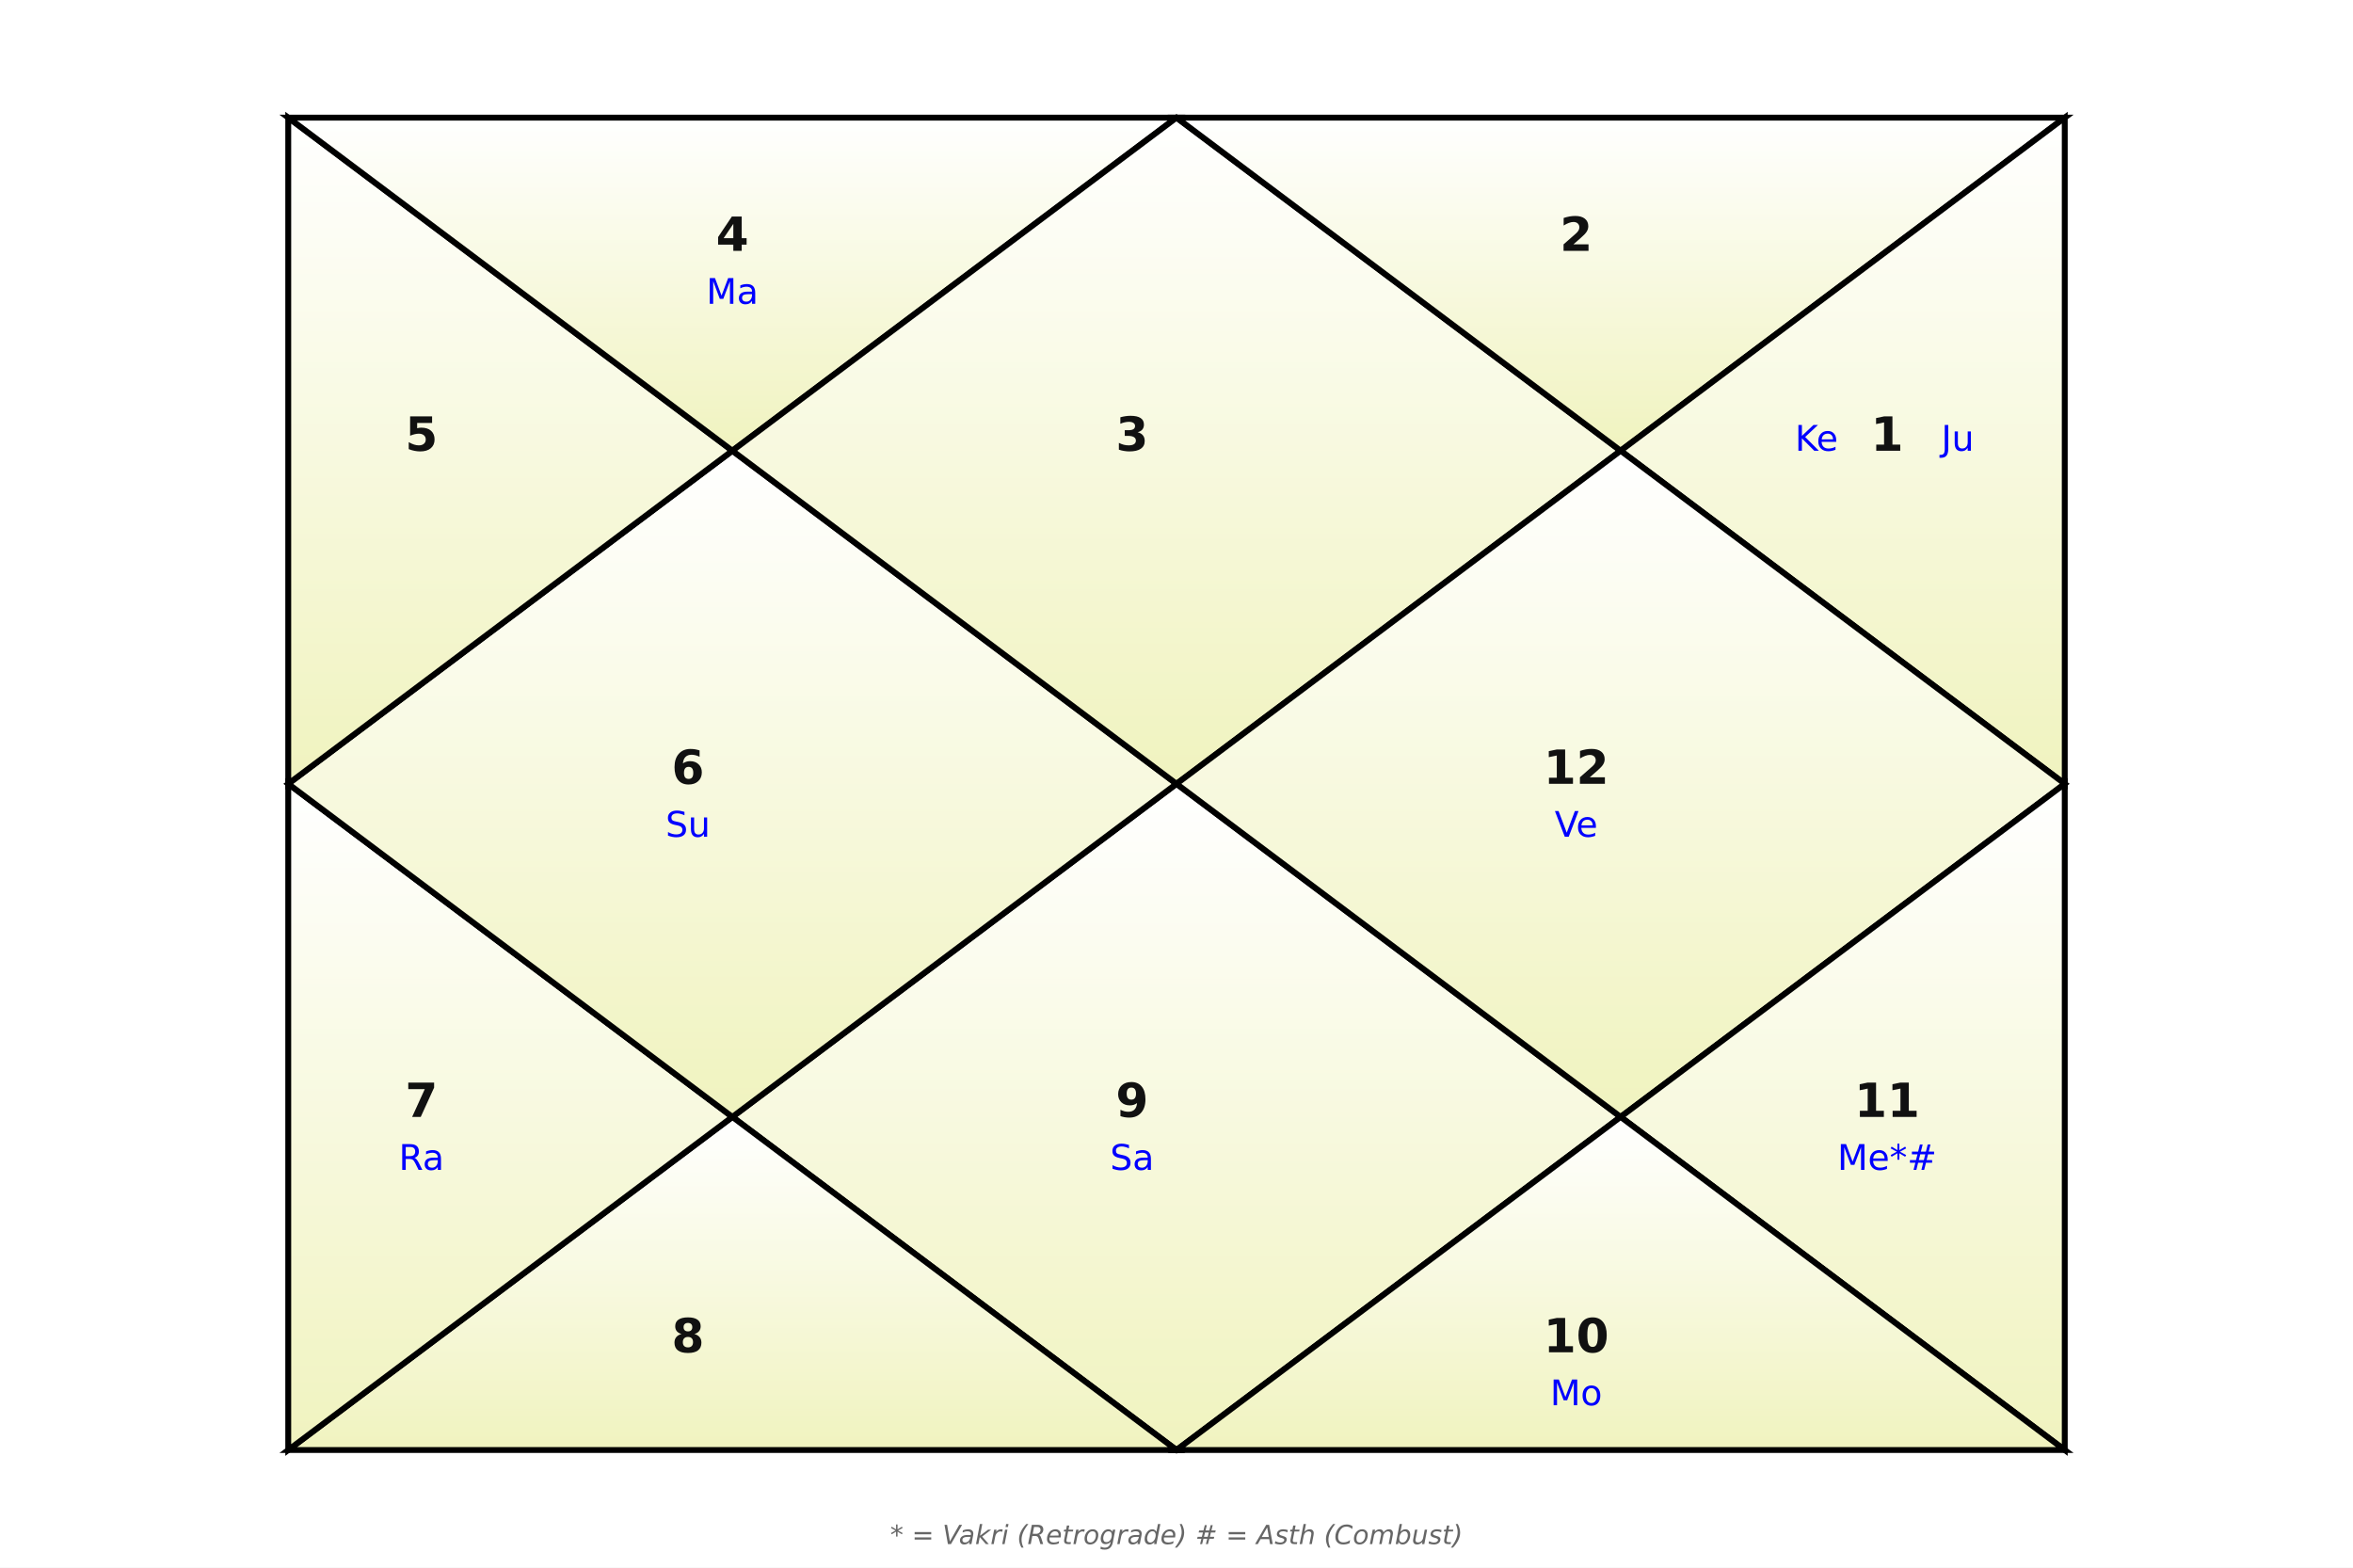
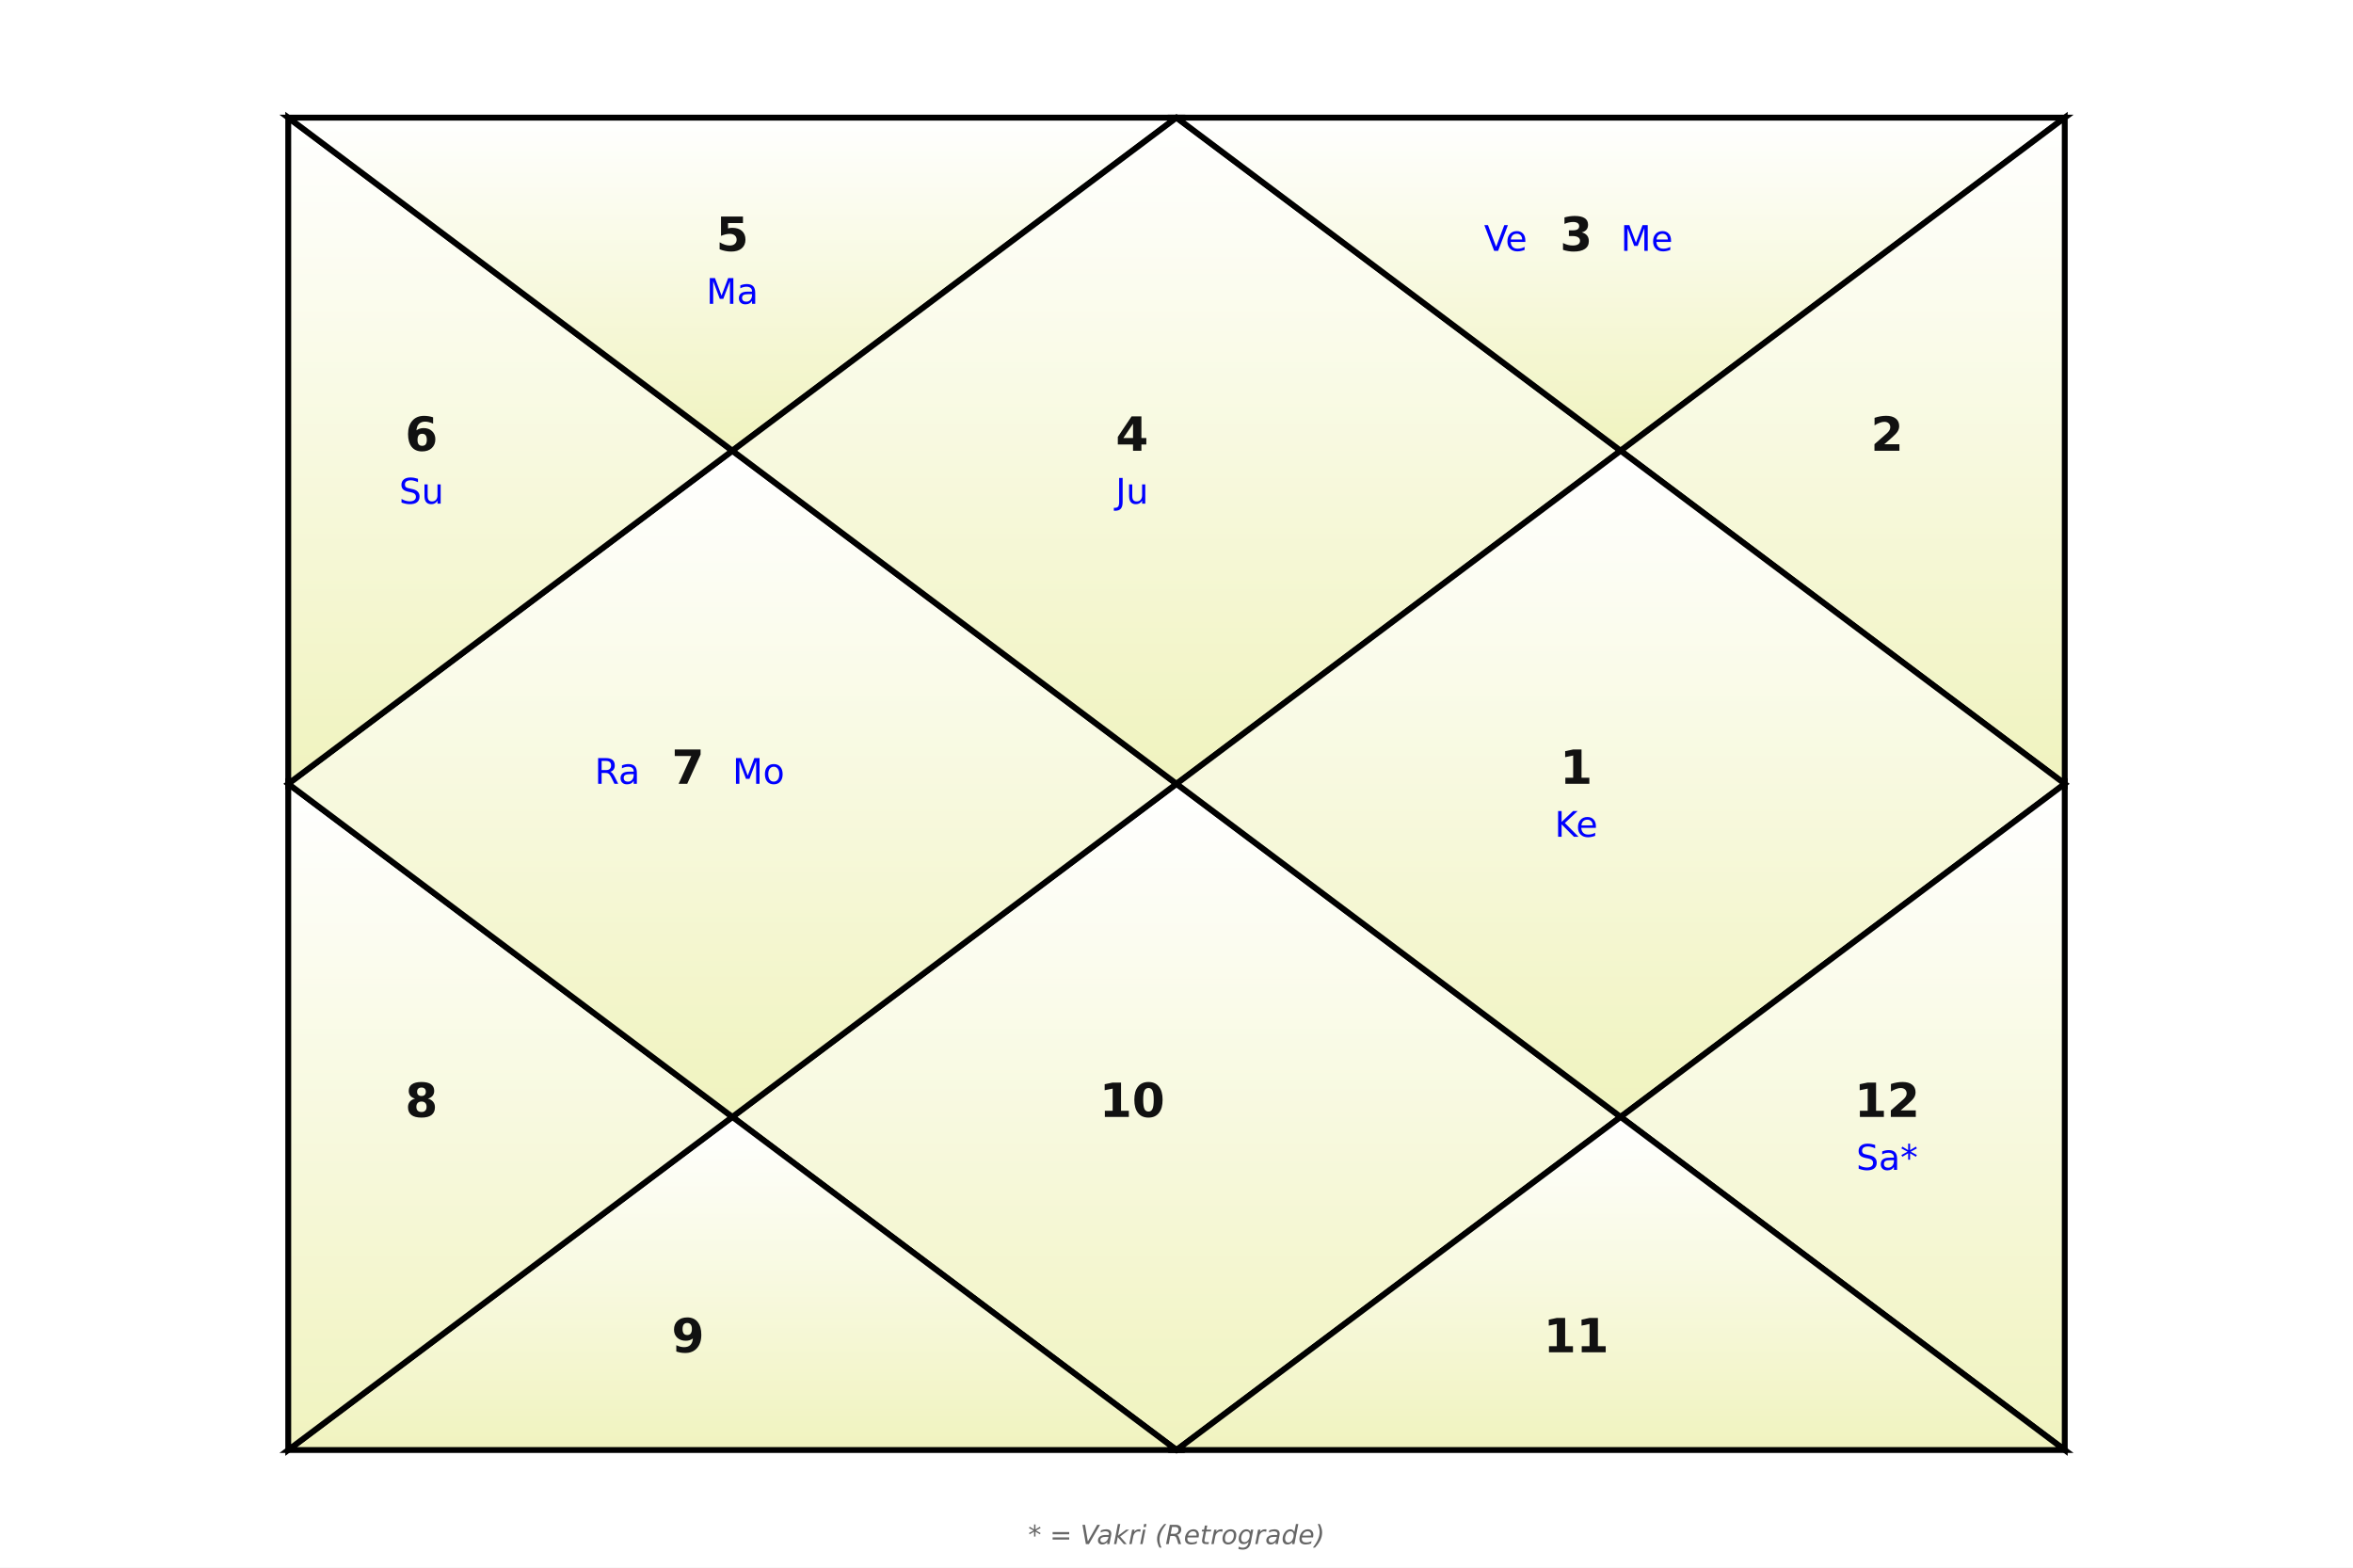
<svg xmlns="http://www.w3.org/2000/svg" baseProfile="full" height="100%" version="1.1" viewBox="0 0 800 533" width="100%">
  <defs>
    <linearGradient id="houseGrad" x1="0" x2="0" y1="0" y2="1">
      <stop offset="0" stop-color="white" />
      <stop offset="1" stop-color="#f0f3bf" />
    </linearGradient>
  </defs>
  <rect fill="white" height="533" width="800" x="0" y="0" />
  <polygon fill="url(#houseGrad)" points="249.0,379.75 400.0,493.0 551.0,379.75 400.0,266.5" stroke="#000" stroke-width="2" />
  <polygon fill="url(#houseGrad)" points="249.0,379.75 98.0,493.0 400.0,493.0" stroke="#000" stroke-width="2" />
  <polygon fill="url(#houseGrad)" points="98.0,266.5 98.0,493.0 249.0,379.75" stroke="#000" stroke-width="2" />
  <polygon fill="url(#houseGrad)" points="98.0,266.5 249.0,379.75 400.0,266.5 249.0,153.25" stroke="#000" stroke-width="2" />
  <polygon fill="url(#houseGrad)" points="98.0,40.0 98.0,266.5 249.0,153.25" stroke="#000" stroke-width="2" />
  <polygon fill="url(#houseGrad)" points="98.0,40.0 249.0,153.25 400.0,40.0" stroke="#000" stroke-width="2" />
  <polygon fill="url(#houseGrad)" points="249.0,153.25 400.0,266.5 551.0,153.25 400.0,40.0" stroke="#000" stroke-width="2" />
  <polygon fill="url(#houseGrad)" points="400.0,40.0 551.0,153.25 702.0,40.0" stroke="#000" stroke-width="2" />
  <polygon fill="url(#houseGrad)" points="551.0,153.25 702.0,266.5 702.0,40.0" stroke="#000" stroke-width="2" />
  <polygon fill="url(#houseGrad)" points="551.0,153.25 400.0,266.5 551.0,379.75 702.0,266.5" stroke="#000" stroke-width="2" />
  <polygon fill="url(#houseGrad)" points="551.0,379.75 702.0,493.0 702.0,266.5" stroke="#000" stroke-width="2" />
  <polygon fill="url(#houseGrad)" points="551.0,379.75 400.0,493.0 702.0,493.0" stroke="#000" stroke-width="2" />
-   <text fill="#111111" font-family="DejaVu Sans, Arial, sans-serif" font-size="16" font-weight="bold" text-anchor="middle" x="384.9" y="153.25">3</text>
-   <text fill="#111111" font-family="DejaVu Sans, Arial, sans-serif" font-size="16" font-weight="bold" text-anchor="middle" x="249.0" y="85.3">4</text>
+   <text fill="#111111" font-family="DejaVu Sans, Arial, sans-serif" font-size="16" font-weight="bold" text-anchor="middle" x="384.9" y="153.25">4</text>
+   <text fill="#0000ff" font-family="DejaVu Sans, Arial, sans-serif" font-size="12" text-anchor="middle" x="384.9" y="171.25">Ju</text>
+   <text fill="#111111" font-family="DejaVu Sans, Arial, sans-serif" font-size="16" font-weight="bold" text-anchor="middle" x="249.0" y="85.3">5</text>
  <text fill="#0000ff" font-family="DejaVu Sans, Arial, sans-serif" font-size="12" text-anchor="middle" x="249.0" y="103.3">Ma</text>
-   <text fill="#111111" font-family="DejaVu Sans, Arial, sans-serif" font-size="16" font-weight="bold" text-anchor="middle" x="143.3" y="153.25">5</text>
-   <text fill="#111111" font-family="DejaVu Sans, Arial, sans-serif" font-size="16" font-weight="bold" text-anchor="middle" x="233.9" y="266.5">6</text>
-   <text fill="#0000ff" font-family="DejaVu Sans, Arial, sans-serif" font-size="12" text-anchor="middle" x="233.9" y="284.5">Su</text>
-   <text fill="#111111" font-family="DejaVu Sans, Arial, sans-serif" font-size="16" font-weight="bold" text-anchor="middle" x="143.3" y="379.75">7</text>
-   <text fill="#0000ff" font-family="DejaVu Sans, Arial, sans-serif" font-size="12" text-anchor="middle" x="143.3" y="397.75">Ra</text>
-   <text fill="#111111" font-family="DejaVu Sans, Arial, sans-serif" font-size="16" font-weight="bold" text-anchor="middle" x="233.9" y="459.78">8</text>
-   <text fill="#111111" font-family="DejaVu Sans, Arial, sans-serif" font-size="16" font-weight="bold" text-anchor="middle" x="384.9" y="379.75">9</text>
-   <text fill="#0000ff" font-family="DejaVu Sans, Arial, sans-serif" font-size="12" text-anchor="middle" x="384.9" y="397.75">Sa</text>
-   <text fill="#111111" font-family="DejaVu Sans, Arial, sans-serif" font-size="16" font-weight="bold" text-anchor="middle" x="535.9" y="459.78">10</text>
-   <text fill="#0000ff" font-family="DejaVu Sans, Arial, sans-serif" font-size="12" text-anchor="middle" x="535.9" y="477.78">Mo</text>
-   <text fill="#111111" font-family="DejaVu Sans, Arial, sans-serif" font-size="16" font-weight="bold" text-anchor="middle" x="641.6" y="379.75">11</text>
-   <text fill="#0000ff" font-family="DejaVu Sans, Arial, sans-serif" font-size="12" text-anchor="middle" x="641.6" y="397.75">Me*#</text>
-   <text fill="#111111" font-family="DejaVu Sans, Arial, sans-serif" font-size="16" font-weight="bold" text-anchor="middle" x="535.9" y="266.5">12</text>
-   <text fill="#0000ff" font-family="DejaVu Sans, Arial, sans-serif" font-size="12" text-anchor="middle" x="535.9" y="284.5">Ve</text>
-   <text fill="#111111" font-family="DejaVu Sans, Arial, sans-serif" font-size="16" font-weight="bold" text-anchor="middle" x="641.6" y="153.25">1</text>
-   <text fill="#0000ff" font-family="DejaVu Sans, Arial, sans-serif" font-size="12" text-anchor="middle" x="665.6" y="153.25">Ju</text>
-   <text fill="#0000ff" font-family="DejaVu Sans, Arial, sans-serif" font-size="12" text-anchor="middle" x="617.6" y="153.25">Ke</text>
-   <text fill="#111111" font-family="DejaVu Sans, Arial, sans-serif" font-size="16" font-weight="bold" text-anchor="middle" x="535.9" y="85.3">2</text>
-   <text fill="#666" font-family="DejaVu Sans" font-size="9" font-style="italic" text-anchor="middle" x="400.0" y="525">* = Vakri (Retrograde)  # = Asth (Combust)</text>
+   <text fill="#111111" font-family="DejaVu Sans, Arial, sans-serif" font-size="16" font-weight="bold" text-anchor="middle" x="143.3" y="153.25">6</text>
+   <text fill="#0000ff" font-family="DejaVu Sans, Arial, sans-serif" font-size="12" text-anchor="middle" x="143.3" y="171.25">Su</text>
+   <text fill="#111111" font-family="DejaVu Sans, Arial, sans-serif" font-size="16" font-weight="bold" text-anchor="middle" x="233.9" y="266.5">7</text>
+   <text fill="#0000ff" font-family="DejaVu Sans, Arial, sans-serif" font-size="12" text-anchor="middle" x="257.9" y="266.5">Mo</text>
+   <text fill="#0000ff" font-family="DejaVu Sans, Arial, sans-serif" font-size="12" text-anchor="middle" x="209.9" y="266.5">Ra</text>
+   <text fill="#111111" font-family="DejaVu Sans, Arial, sans-serif" font-size="16" font-weight="bold" text-anchor="middle" x="143.3" y="379.75">8</text>
+   <text fill="#111111" font-family="DejaVu Sans, Arial, sans-serif" font-size="16" font-weight="bold" text-anchor="middle" x="233.9" y="459.78">9</text>
+   <text fill="#111111" font-family="DejaVu Sans, Arial, sans-serif" font-size="16" font-weight="bold" text-anchor="middle" x="384.9" y="379.75">10</text>
+   <text fill="#111111" font-family="DejaVu Sans, Arial, sans-serif" font-size="16" font-weight="bold" text-anchor="middle" x="535.9" y="459.78">11</text>
+   <text fill="#111111" font-family="DejaVu Sans, Arial, sans-serif" font-size="16" font-weight="bold" text-anchor="middle" x="641.6" y="379.75">12</text>
+   <text fill="#0000ff" font-family="DejaVu Sans, Arial, sans-serif" font-size="12" text-anchor="middle" x="641.6" y="397.75">Sa*</text>
+   <text fill="#111111" font-family="DejaVu Sans, Arial, sans-serif" font-size="16" font-weight="bold" text-anchor="middle" x="535.9" y="266.5">1</text>
+   <text fill="#0000ff" font-family="DejaVu Sans, Arial, sans-serif" font-size="12" text-anchor="middle" x="535.9" y="284.5">Ke</text>
+   <text fill="#111111" font-family="DejaVu Sans, Arial, sans-serif" font-size="16" font-weight="bold" text-anchor="middle" x="641.6" y="153.25">2</text>
+   <text fill="#111111" font-family="DejaVu Sans, Arial, sans-serif" font-size="16" font-weight="bold" text-anchor="middle" x="535.9" y="85.3">3</text>
+   <text fill="#0000ff" font-family="DejaVu Sans, Arial, sans-serif" font-size="12" text-anchor="middle" x="559.9" y="85.3">Me</text>
+   <text fill="#0000ff" font-family="DejaVu Sans, Arial, sans-serif" font-size="12" text-anchor="middle" x="511.9" y="85.3">Ve</text>
+   <text fill="#666" font-family="DejaVu Sans" font-size="9" font-style="italic" text-anchor="middle" x="400.0" y="525">* = Vakri (Retrograde)</text>
</svg>
